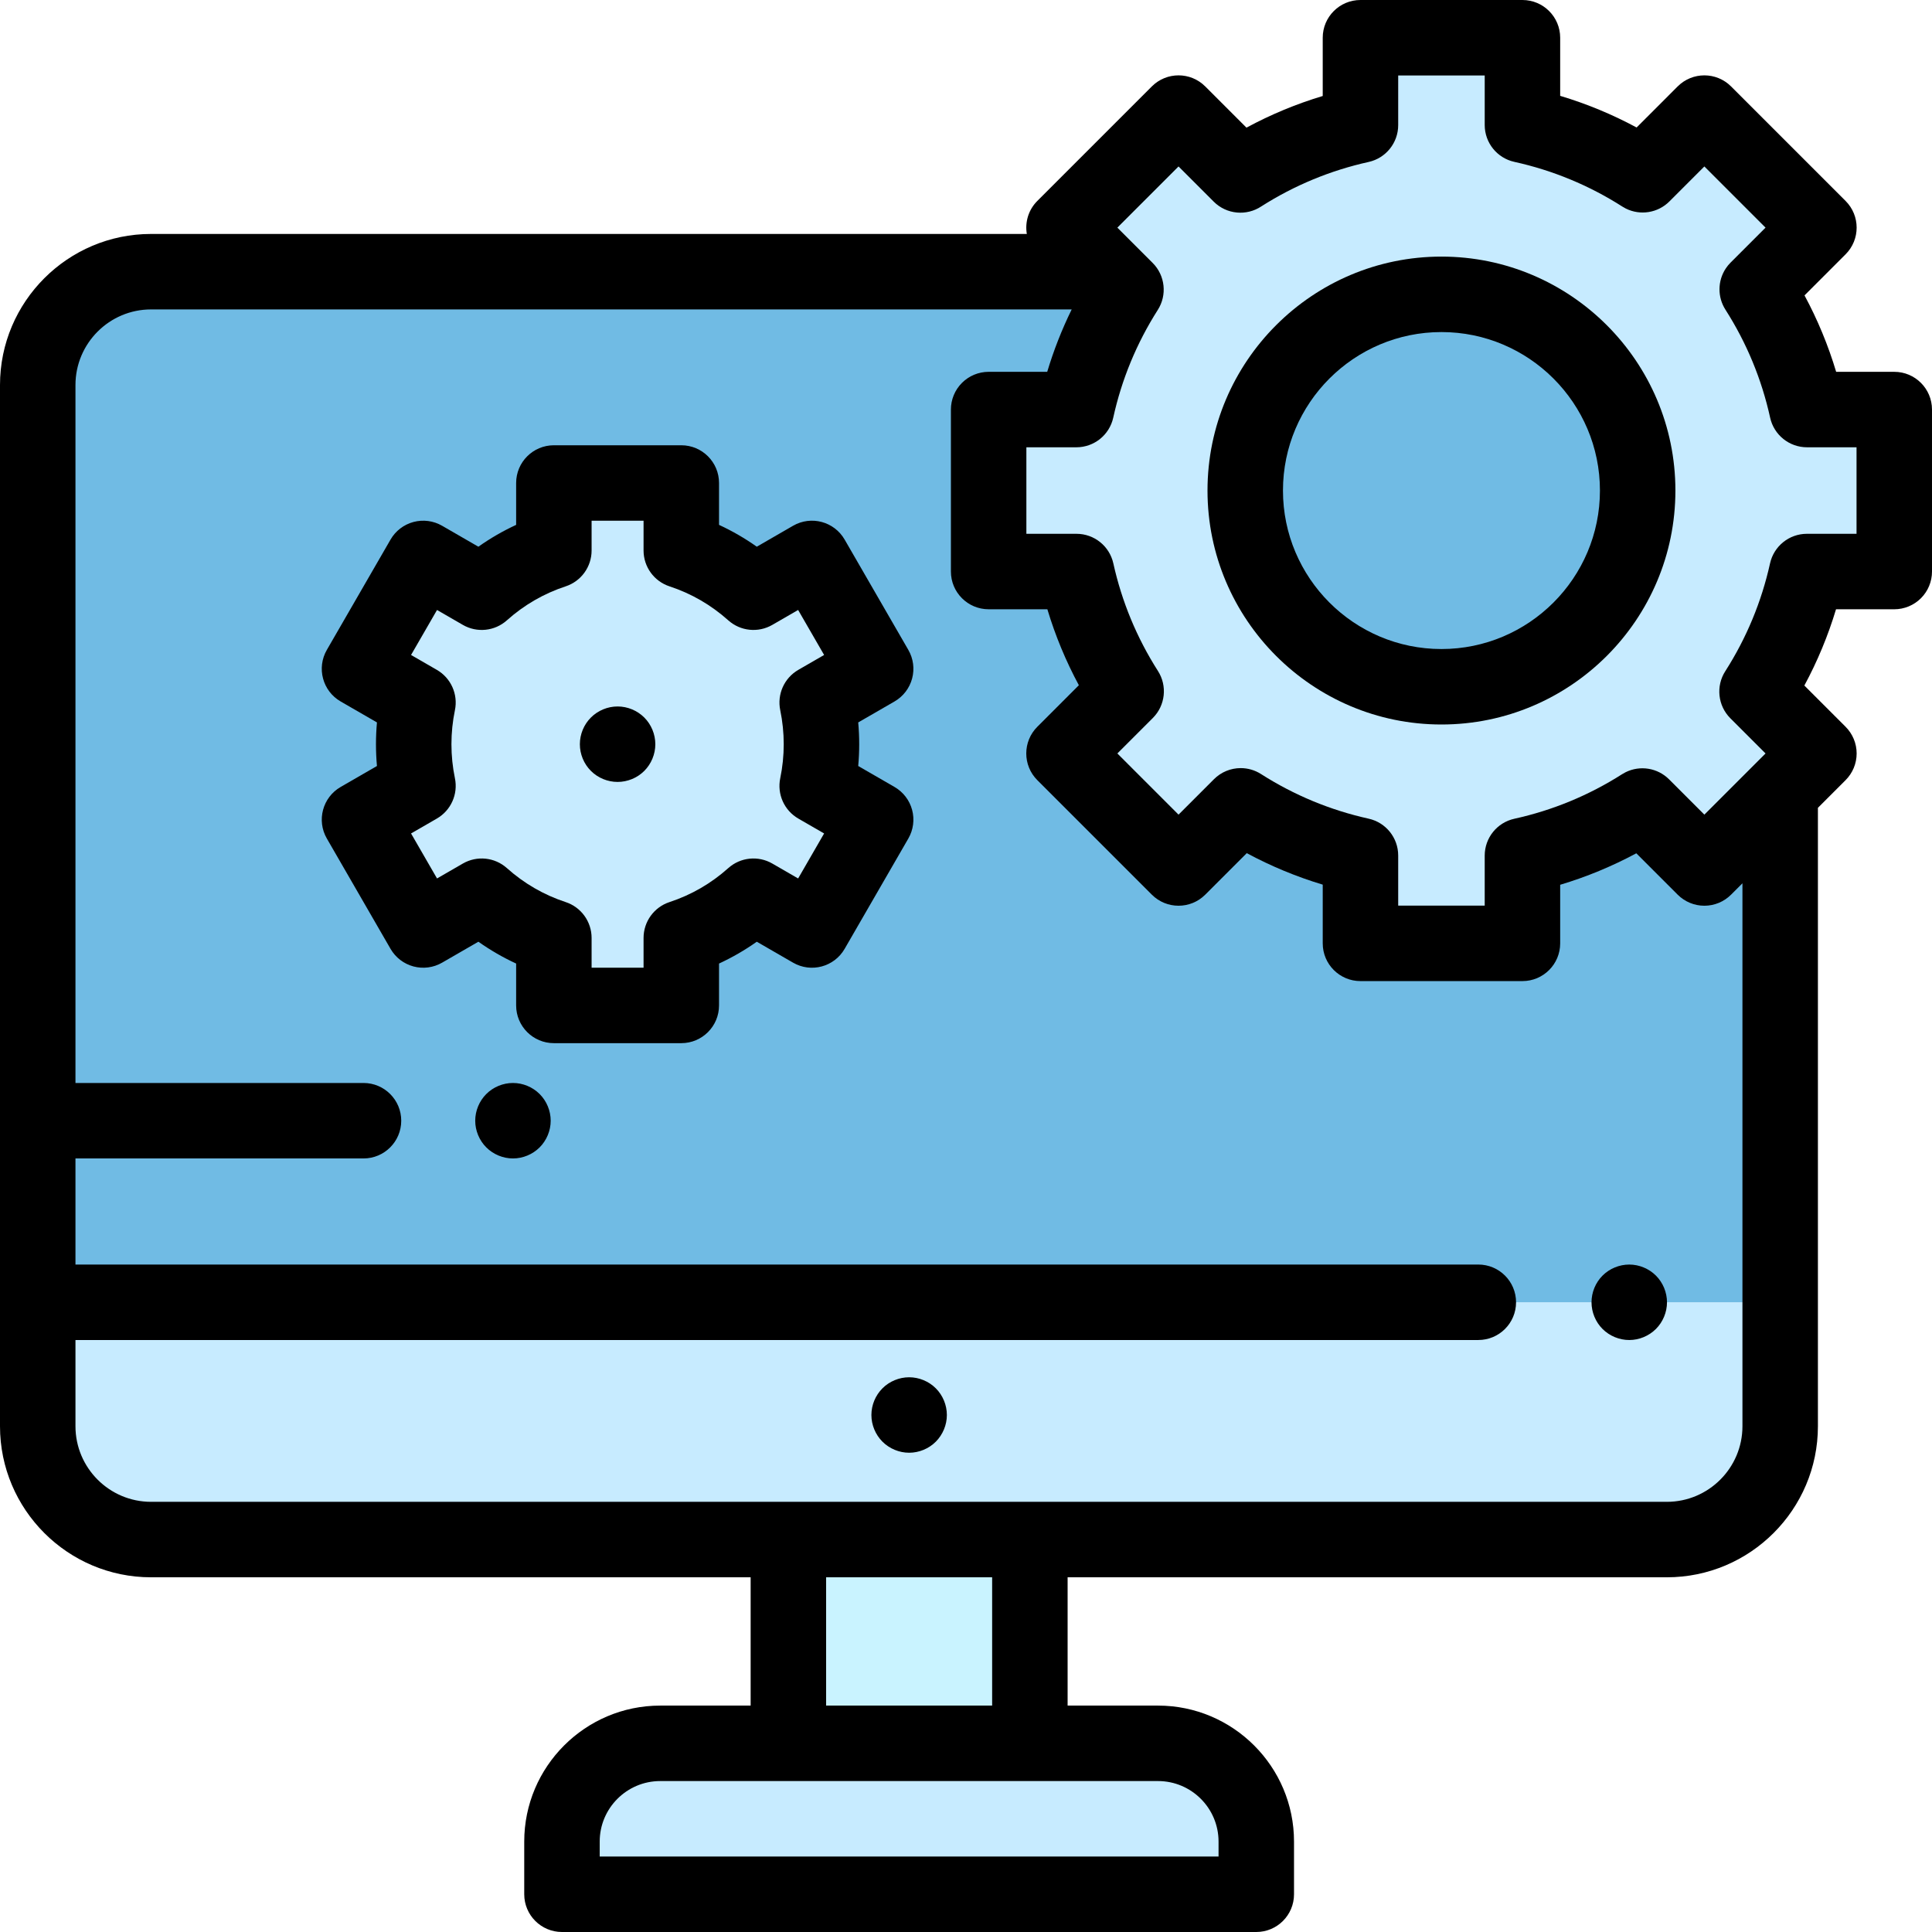
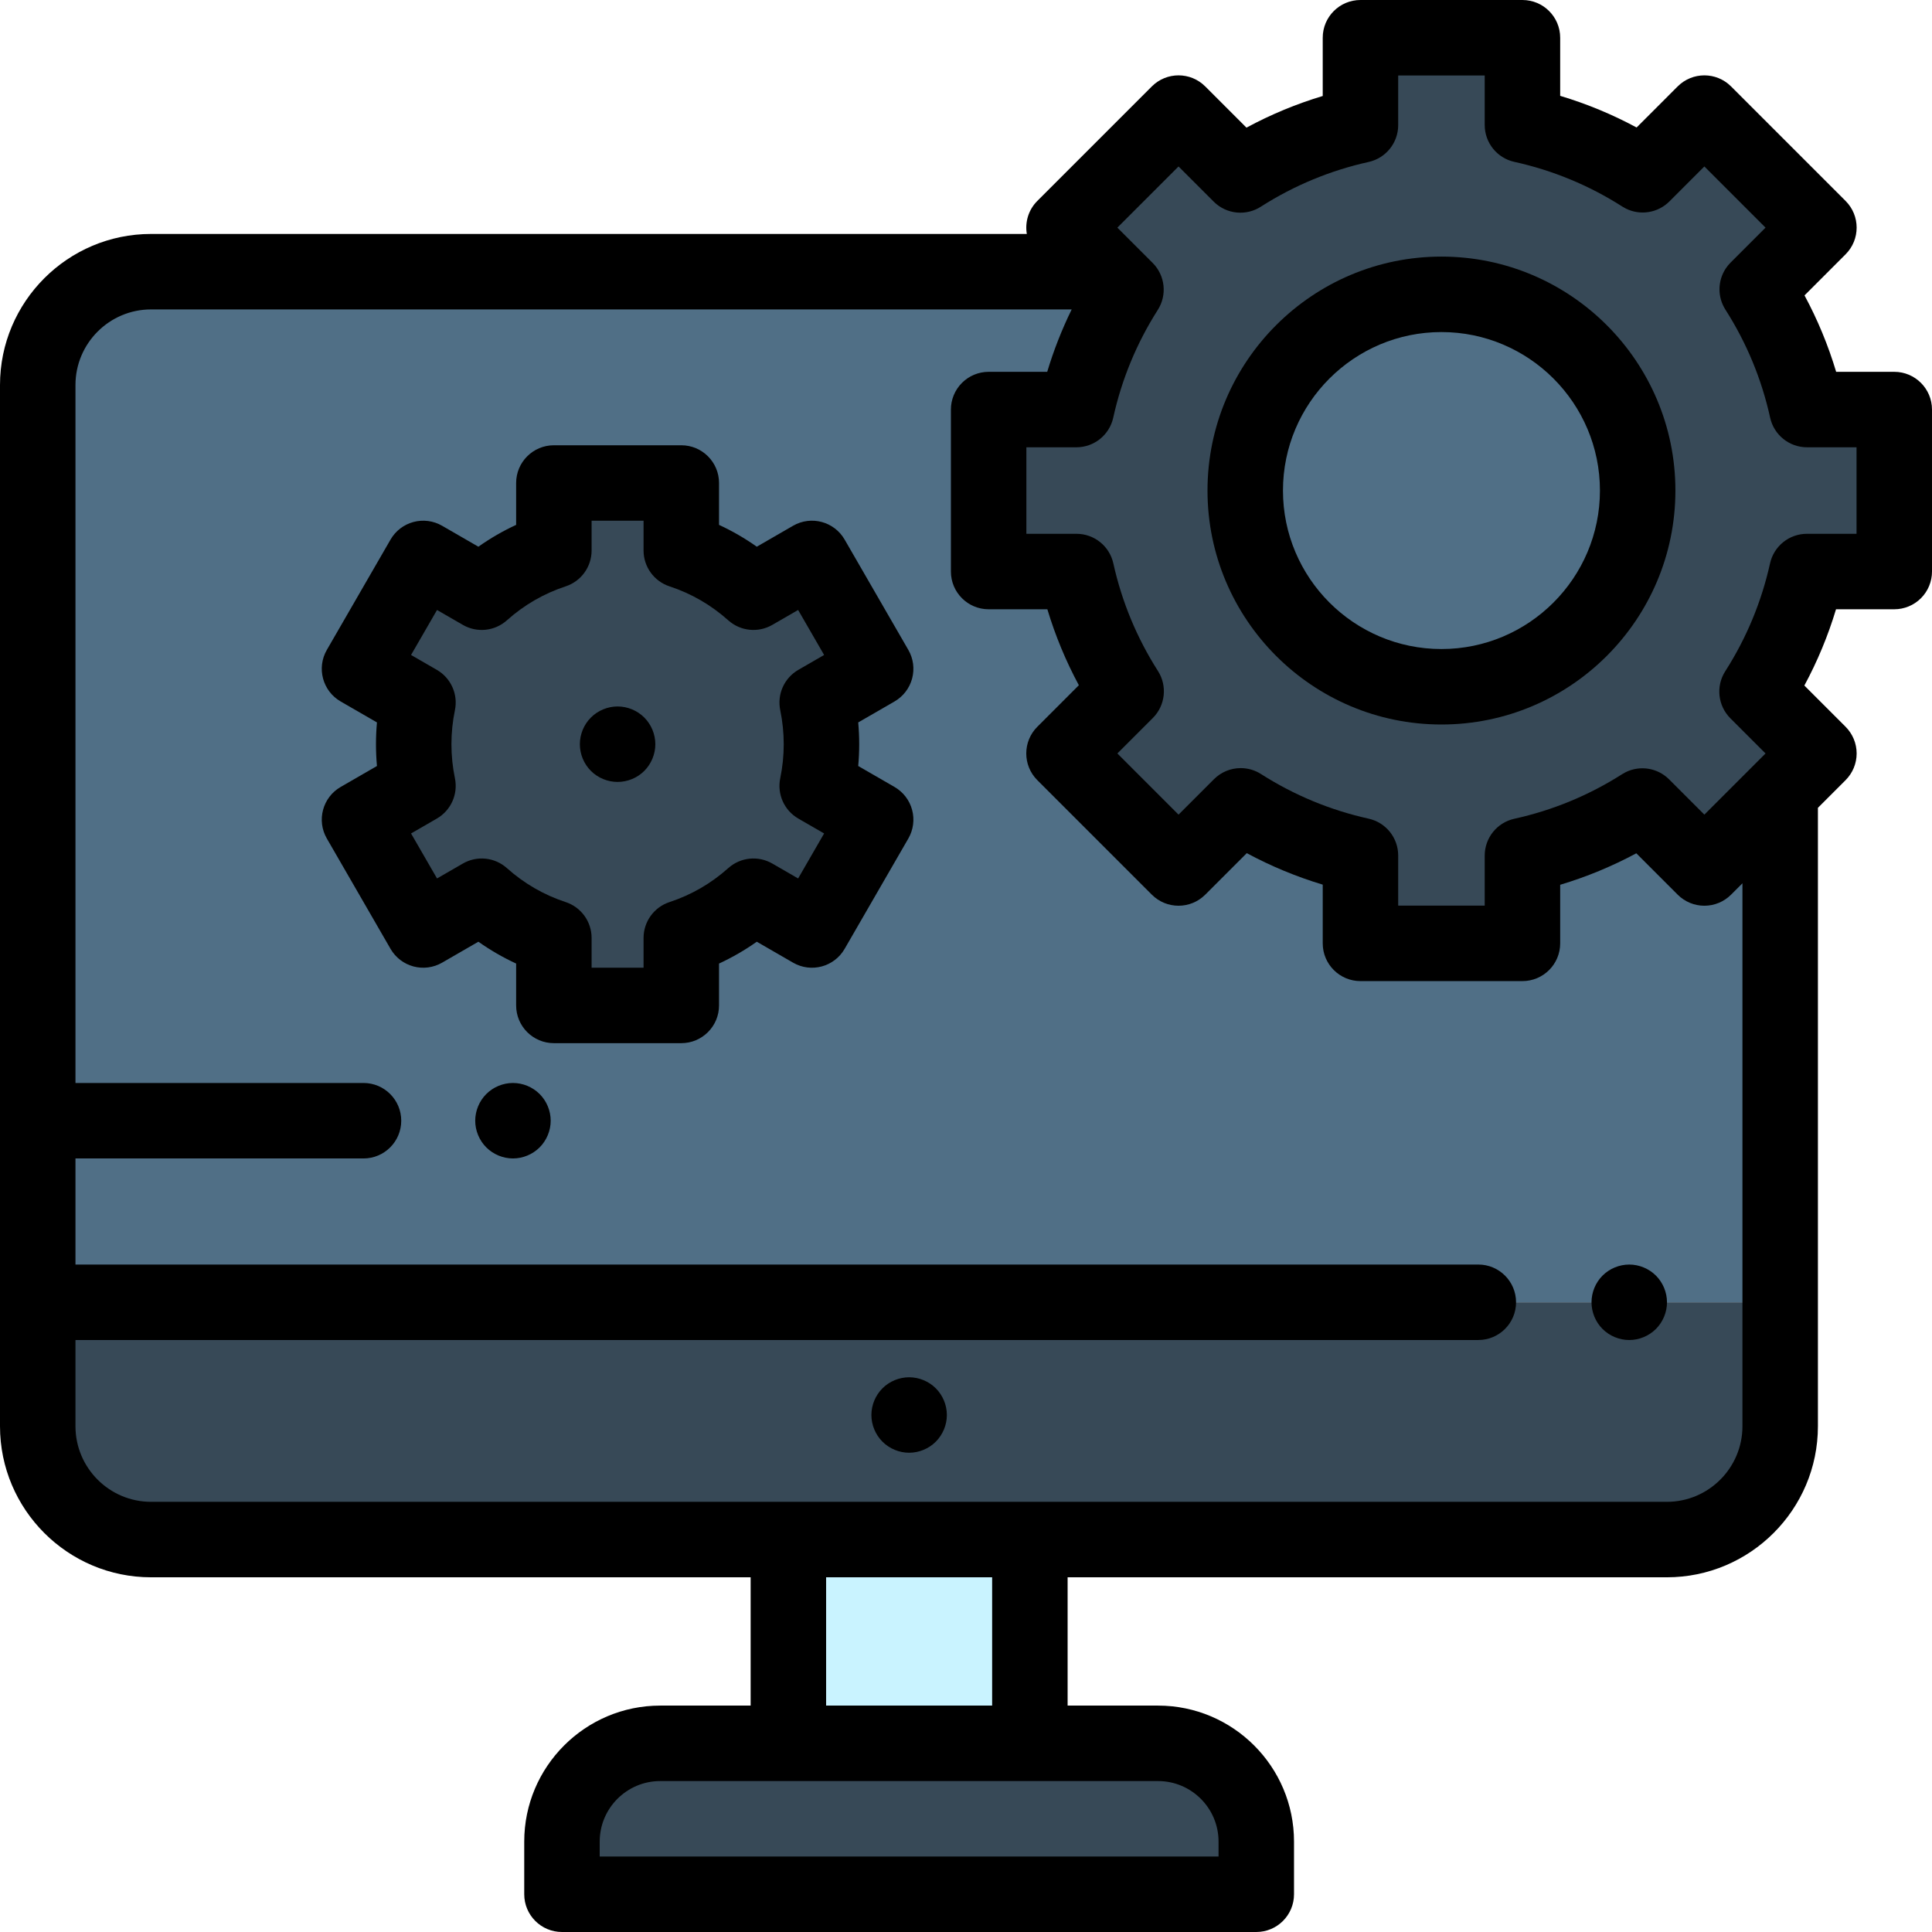
<svg xmlns="http://www.w3.org/2000/svg" version="1.1" id="Layer_1" x="0px" y="0px" viewBox="0 0 512 512" style="enable-background:new 0 0 512 512;" xml:space="preserve" width="512px" height="512px" class="">
  <g>
    <g id="XMLID_816_">
      <g id="XMLID_1455_">
-         <path id="XMLID_1522_" style="fill:#C7EBFF" d="M10,345.117h461.765v32.849c0,16.587-13.446,30.034-30.034,30.034H40.034    C23.447,408,10,394.554,10,377.966V345.117z" data-original="#72D8FF" class="" data-old_color="#72D8FF" />
-         <path id="XMLID_1521_" style="fill:#70BBE4" d="M10,102.034C10,85.446,23.446,72,40.034,72h401.698    c16.587,0,30.034,13.446,30.034,30.034v243.084H10V102.034z" data-original="#FFFFFF" class="" data-old_color="#FFFFFF" />
-         <path id="XMLID_1500_" style="fill:#C7EBFF" d="M148.928,502h184v-13.964c0-14.379-11.657-26.036-26.036-26.036H174.964    c-14.379,0-26.036,11.657-26.036,26.036V502z" data-original="#72D8FF" class="" data-old_color="#72D8FF" />
-         <rect id="XMLID_1497_" x="208.928" y="408" style="fill:#C9F3FF;" width="64" height="54" data-original="#C9F3FF" />
+         <path id="XMLID_1522_" style="fill:#374957" d="M10,345.117h461.765v32.849c0,16.587-13.446,30.034-30.034,30.034H40.034    C23.447,408,10,394.554,10,377.966V345.117z" data-original="#72D8FF" class="" data-old_color="#72D8FF" />
+         <path id="XMLID_1521_" style="fill:#506F86" d="M10,102.034C10,85.446,23.446,72,40.034,72h401.698    c16.587,0,30.034,13.446,30.034,30.034v243.084H10V102.034z" data-original="#FFFFFF" class="active-path" data-old_color="#FFFFFF" />
+         <path id="XMLID_1500_" style="fill:#374957" d="M148.928,502h184v-13.964c0-14.379-11.657-26.036-26.036-26.036H174.964    c-14.379,0-26.036,11.657-26.036,26.036V502z" data-original="#72D8FF" class="" data-old_color="#72D8FF" />
+         <rect id="XMLID_1497_" x="208.928" y="408" style="fill:#C9F3FF;" width="64" height="54" data-original="#C9F3FF" class="" />
      </g>
      <g id="XMLID_1469_">
-         <path id="XMLID_1468_" style="fill:#C7EBFF" d="M502,151.463v-42.926l-0.001-0.001h-23.13    c-2.53-11.495-7.05-22.243-13.188-31.861c-0.001-0.001-0.001-0.003,0-0.004l16.348-16.348v-0.001l-30.353-30.353    c0,0-0.001,0-0.001,0l-16.348,16.348c-0.001,0.001-0.003,0.001-0.004,0c-9.617-6.139-20.365-10.658-31.861-13.188v-23.13    c0,0-0.001-0.001-0.001-0.001h-42.926c0,0-0.001,0-0.001,0.001v23.157c-11.479,2.542-22.211,7.068-31.813,13.209    c-0.001,0.001-0.003,0.001-0.004,0l-16.395-16.395c0,0-0.001,0-0.001,0l-30.353,30.353v0.001l16.424,16.424    c0.001,0.001,0.001,0.003,0,0.004c-6.114,9.598-10.617,20.319-13.141,31.784h-23.254L262,108.537v42.926l0.001,0.001h23.281    c2.535,11.449,7.045,22.154,13.161,31.737c0.001,0.001,0.001,0.003,0,0.004l-16.472,16.472v0.001l30.353,30.353    c0,0,0.001,0,0.001,0l16.472-16.472c0.001-0.001,0.003-0.001,0.003-0.001c9.584,6.117,20.289,10.627,31.738,13.162v23.281    c0,0,0,0.001,0,0.001h42.926c0,0,0.001,0,0.001-0.001v-23.254c11.465-2.523,22.187-7.027,31.784-13.141    c0.001-0.001,0.003-0.001,0.004,0l16.424,16.424c0,0,0.001,0,0.001,0l30.353-30.353v-0.001l-16.395-16.395    c-0.001-0.001-0.001-0.003,0-0.004c6.141-9.602,10.667-20.334,13.209-31.813L502,151.463L502,151.463z" data-original="#72D8FF" class="" data-old_color="#72D8FF" />
-         <circle id="XMLID_1466_" style="fill:#70BBE4" cx="382" cy="130" r="52" data-original="#FFFFFF" class="" data-old_color="#FFFFFF" />
+         <path id="XMLID_1468_" style="fill:#374957" d="M502,151.463v-42.926l-0.001-0.001h-23.13    c-2.53-11.495-7.05-22.243-13.188-31.861c-0.001-0.001-0.001-0.003,0-0.004l16.348-16.348v-0.001l-30.353-30.353    c0,0-0.001,0-0.001,0l-16.348,16.348c-0.001,0.001-0.003,0.001-0.004,0c-9.617-6.139-20.365-10.658-31.861-13.188v-23.13    c0,0-0.001-0.001-0.001-0.001h-42.926c0,0-0.001,0-0.001,0.001v23.157c-11.479,2.542-22.211,7.068-31.813,13.209    c-0.001,0.001-0.003,0.001-0.004,0l-16.395-16.395c0,0-0.001,0-0.001,0l-30.353,30.353v0.001l16.424,16.424    c0.001,0.001,0.001,0.003,0,0.004c-6.114,9.598-10.617,20.319-13.141,31.784h-23.254L262,108.537v42.926l0.001,0.001h23.281    c2.535,11.449,7.045,22.154,13.161,31.737c0.001,0.001,0.001,0.003,0,0.004l-16.472,16.472v0.001l30.353,30.353    c0,0,0.001,0,0.001,0l16.472-16.472c0.001-0.001,0.003-0.001,0.003-0.001c9.584,6.117,20.289,10.627,31.738,13.162v23.281    c0,0,0,0.001,0,0.001h42.926c0,0,0.001,0,0.001-0.001v-23.254c11.465-2.523,22.187-7.027,31.784-13.141    c0.001-0.001,0.003-0.001,0.004,0l16.424,16.424c0,0,0.001,0,0.001,0l30.353-30.353v-0.001l-16.395-16.395    c-0.001-0.001-0.001-0.003,0-0.004c6.141-9.602,10.667-20.334,13.209-31.813L502,151.463L502,151.463z" data-original="#72D8FF" class="" data-old_color="#72D8FF" />
+         <circle id="XMLID_1466_" style="fill:#506F86" cx="382" cy="130" r="52" data-original="#FFFFFF" class="active-path" data-old_color="#FFFFFF" />
      </g>
      <g id="XMLID_1663_">
-         <path id="XMLID_1667_" style="fill:#70BBE4" d="M217.696,197.225c0-3.785-0.391-7.479-1.132-11.044l15.495-8.946l-16.884-29.244    l-15.506,8.952c-5.482-4.903-11.971-8.703-19.118-11.053V128h-33.768v17.89c-7.148,2.35-13.636,6.149-19.118,11.053l-15.506-8.952    l-16.884,29.244l15.495,8.946c-0.741,3.566-1.132,7.259-1.132,11.044c0,3.785,0.391,7.479,1.132,11.044l-15.495,8.946    l16.884,29.244l15.506-8.952c5.482,4.903,11.971,8.703,19.118,11.053v17.89h33.768v-17.89c7.148-2.35,13.636-6.149,19.118-11.053    l15.506,8.952l16.884-29.244l-15.495-8.946C217.305,204.704,217.696,201.01,217.696,197.225z" data-original="#FFFFFF" class="" data-old_color="#FFFFFF" />
-         <path id="XMLID_1666_" style="fill:#C7EBFF" d="M217.696,197.225c0-3.785-0.391-7.479-1.132-11.044l15.495-8.946l-16.884-29.244    l-15.506,8.952c-5.482-4.903-11.971-8.703-19.118-11.053V128h-33.768v17.89c-7.148,2.35-13.636,6.149-19.118,11.053l-15.506-8.952    l-16.884,29.244l15.495,8.946c-0.741,3.566-1.132,7.259-1.132,11.044c0,3.785,0.391,7.479,1.132,11.044l-15.495,8.946    l16.884,29.244l15.506-8.952c5.482,4.903,11.971,8.703,19.118,11.053v17.89h33.768v-17.89c7.148-2.35,13.636-6.149,19.118-11.053    l15.506,8.952l16.884-29.244l-15.495-8.946C217.305,204.704,217.696,201.01,217.696,197.225z" data-original="#A0E557" class="active-path" data-old_color="#A0E557" />
+         <path id="XMLID_1667_" style="fill:#506F86" d="M217.696,197.225c0-3.785-0.391-7.479-1.132-11.044l15.495-8.946l-16.884-29.244    l-15.506,8.952c-5.482-4.903-11.971-8.703-19.118-11.053V128h-33.768v17.89c-7.148,2.35-13.636,6.149-19.118,11.053l-15.506-8.952    l-16.884,29.244l15.495,8.946c-0.741,3.566-1.132,7.259-1.132,11.044c0,3.785,0.391,7.479,1.132,11.044l-15.495,8.946    l16.884,29.244l15.506-8.952c5.482,4.903,11.971,8.703,19.118,11.053v17.89h33.768v-17.89c7.148-2.35,13.636-6.149,19.118-11.053    l15.506,8.952l16.884-29.244l-15.495-8.946C217.305,204.704,217.696,201.01,217.696,197.225z" data-original="#FFFFFF" class="active-path" data-old_color="#FFFFFF" />
+         <path id="XMLID_1666_" style="fill:#374957" d="M217.696,197.225c0-3.785-0.391-7.479-1.132-11.044l15.495-8.946l-16.884-29.244    l-15.506,8.952c-5.482-4.903-11.971-8.703-19.118-11.053V128h-33.768v17.89c-7.148,2.35-13.636,6.149-19.118,11.053l-15.506-8.952    l-16.884,29.244l15.495,8.946c-0.741,3.566-1.132,7.259-1.132,11.044c0,3.785,0.391,7.479,1.132,11.044l-15.495,8.946    l16.884,29.244l15.506-8.952c5.482,4.903,11.971,8.703,19.118,11.053v17.89h33.768v-17.89c7.148-2.35,13.636-6.149,19.118-11.053    l15.506,8.952l16.884-29.244l-15.495-8.946C217.305,204.704,217.696,201.01,217.696,197.225z" data-original="#A0E557" class="" data-old_color="#A0E557" />
        <g id="XMLID_709_">
-           <path id="XMLID_710_" d="M240.93,364.99c-2.63,0-5.21,1.069-7.07,2.93c-1.859,1.86-2.93,4.43-2.93,7.07     c0,2.63,1.07,5.21,2.93,7.069c1.86,1.86,4.44,2.931,7.07,2.931s5.21-1.07,7.07-2.931c1.859-1.87,2.93-4.439,2.93-7.069     c0-2.641-1.07-5.21-2.93-7.07C246.14,366.06,243.56,364.99,240.93,364.99z" data-original="#000000" class="" />
-           <path id="XMLID_734_" d="M431.77,335.12c-2.64,0-5.22,1.069-7.08,2.93c-1.859,1.86-2.92,4.43-2.92,7.07     c0,2.63,1.061,5.21,2.92,7.069c1.86,1.86,4.44,2.931,7.08,2.931c2.63,0,5.2-1.07,7.07-2.931c1.86-1.87,2.93-4.439,2.93-7.069     s-1.069-5.21-2.93-7.07C436.97,336.189,434.399,335.12,431.77,335.12z" data-original="#000000" class="" />
-           <path id="XMLID_735_" d="M135.939,287c-2.63,0-5.21,1.069-7.069,2.93c-1.86,1.86-2.931,4.44-2.931,7.07s1.07,5.21,2.931,7.069     c1.859,1.86,4.439,2.931,7.069,2.931s5.21-1.07,7.07-2.931c1.86-1.859,2.93-4.439,2.93-7.069s-1.069-5.21-2.93-7.07     S138.569,287,135.939,287z" data-original="#000000" class="" />
-           <path id="XMLID_744_" d="M511.999,108.537c0-5.523-4.478-10-10-10H486.6c-2.103-7.023-4.907-13.797-8.385-20.255l10.886-10.887     c3.905-3.905,3.905-10.237,0-14.142l-30.354-30.353c-3.906-3.905-10.236-3.905-14.143,0l-10.886,10.886     c-6.459-3.478-13.231-6.282-20.255-8.386L413.463,10c0-5.522-4.478-10-10-10l-42.927,0c-5.522,0-10,4.477-10,10v15.437     c-7.009,2.108-13.768,4.914-20.212,8.391l-10.929-10.929c-3.906-3.905-10.236-3.905-14.143,0l-30.354,30.354     c-2.38,2.381-3.301,5.662-2.78,8.746H40.033C17.959,62,0,79.959,0,102.034v275.933C0,400.041,17.959,418,40.033,418h158.895v34     h-23.964c-19.87,0-36.036,16.166-36.036,36.036V502c0,5.522,4.478,10,10,10h184c5.522,0,10-4.478,10-10v-13.964     c0-19.87-16.165-36.036-36.035-36.036h-23.965v-34h158.804c22.075,0,40.034-17.959,40.034-40.033V214.081l7.335-7.335     c1.875-1.875,2.929-4.419,2.929-7.071c0-2.652-1.054-5.196-2.929-7.071l-10.929-10.928c3.478-6.445,6.283-13.203,8.392-20.212     l15.437,0c2.652,0,5.196-1.054,7.071-2.929s2.929-4.419,2.929-7.071L511.999,108.537z M322.928,488.036V492h-164v-3.964     c0-8.843,7.193-16.036,16.036-16.036h131.929C315.734,472,322.928,479.193,322.928,488.036z M262.928,452h-44v-34h44V452z      M461.766,377.967c0,11.046-8.987,20.033-20.034,20.033H40.033C28.987,398,20,389.013,20,377.967v-22.85h371.771     c5.522,0,10-4.478,10-10s-4.478-10-10-10H20V307h76.333c5.522,0,10-4.478,10-10s-4.478-10-10-10H20V102.034     C20,90.987,28.987,82,40.033,82h243.976c-2.609,5.327-4.781,10.849-6.485,16.537l-15.523,0c-2.652,0-5.196,1.054-7.071,2.929     S252,105.885,252,108.537l0.001,42.926c0,5.523,4.478,10,10,10h15.56c2.1,6.979,4.892,13.71,8.349,20.131l-11.01,11.011     c-3.905,3.905-3.905,10.237,0,14.142l30.354,30.353c3.906,3.905,10.236,3.905,14.143,0l11.01-11.01     c6.421,3.458,13.153,6.25,20.131,8.349L350.537,250c0,5.522,4.478,10,10,10l42.927-0.001c5.522,0,10-4.477,10-10v-15.524     c6.993-2.094,13.739-4.884,20.174-8.342l10.967,10.967c1.876,1.875,4.419,2.929,7.071,2.929s5.195-1.054,7.071-2.929l3.019-3.019     V377.967z M492,141.463h-13.157c-4.689,0-8.749,3.259-9.764,7.838c-2.253,10.173-6.244,19.789-11.864,28.578     c-2.532,3.949-1.98,9.144,1.348,12.472l9.325,9.325l-16.212,16.211l-9.353-9.353c-3.045-3.043-7.696-3.799-11.547-1.874     c-0.31,0.154-0.61,0.325-0.901,0.51c-8.788,5.599-18.397,9.571-28.561,11.809c-4.585,1.009-7.851,5.071-7.851,9.766L393.463,240     l-22.927,0v-13.281c0-4.69-3.259-8.75-7.838-9.764c-10.148-2.247-19.744-6.227-28.52-11.828c-1.606-1.026-3.474-1.571-5.38-1.571     c-2.652,0-5.198,1.055-7.074,2.93l-9.4,9.401l-16.211-16.212l9.4-9.4c3.328-3.328,3.88-8.522,1.349-12.471     c-5.596-8.771-9.571-18.36-11.817-28.503c-1.014-4.579-5.074-7.838-9.764-7.838l-13.281,0l0.001-22.926h13.253     c4.694,0,8.757-3.266,9.767-7.851c2.234-10.153,6.202-19.753,11.794-28.538c2.53-3.948,1.979-9.143-1.349-12.47l-9.354-9.354     l16.212-16.211l9.324,9.324c3.429,3.428,8.729,3.845,12.613,1.258c8.75-5.572,18.316-9.533,28.437-11.773     c4.578-1.014,7.838-5.074,7.838-9.763L370.537,20l22.927,0v13.13c0,4.694,3.266,8.757,7.851,9.766     c10.191,2.244,19.824,6.231,28.629,11.852c0.294,0.188,0.598,0.359,0.909,0.515c3.847,1.924,8.503,1.17,11.547-1.874l9.276-9.277     l16.211,16.212l-9.276,9.276c-0.466,0.466-0.884,0.976-1.249,1.524c-2.207,3.31-2.239,7.61-0.098,10.949     c5.615,8.801,9.599,18.427,11.839,28.611c1.009,4.585,5.071,7.851,9.767,7.851l13.131,0V141.463z" data-original="#000000" class="" />
-           <path id="XMLID_999_" d="M382,68c-34.187,0-62,27.813-62,62s27.813,62,62,62s62-27.813,62-62S416.187,68,382,68z M382,172     c-23.159,0-42-18.841-42-42s18.841-42,42-42s42,18.841,42,42S405.159,172,382,172z" data-original="#000000" class="" />
-           <path id="XMLID_1012_" d="M163.67,187.22c-2.641,0-5.21,1.07-7.07,2.93c-1.87,1.86-2.93,4.44-2.93,7.08     c0,2.63,1.06,5.21,2.93,7.07c1.86,1.86,4.43,2.92,7.07,2.92c2.63,0,5.21-1.06,7.07-2.92c1.859-1.86,2.93-4.44,2.93-7.07     c0-2.64-1.07-5.22-2.93-7.08C168.88,188.29,166.3,187.22,163.67,187.22z" data-original="#000000" class="" />
-           <path id="XMLID_1094_" d="M241.719,179.822c0.687-2.562,0.327-5.291-0.999-7.588l-16.885-29.244     c-2.761-4.782-8.877-6.422-13.66-3.66l-9.618,5.553c-3.159-2.234-6.501-4.167-10.006-5.786V128c0-5.523-4.478-10-10-10h-33.769     c-5.522,0-10,4.477-10,10v11.097c-3.505,1.62-6.847,3.552-10.006,5.786l-9.618-5.553c-2.297-1.326-5.027-1.684-7.588-0.999     c-2.563,0.687-4.746,2.362-6.072,4.659l-16.884,29.244c-2.762,4.783-1.123,10.898,3.66,13.66l9.622,5.556     c-0.172,1.918-0.259,3.847-0.259,5.774s0.087,3.856,0.259,5.774l-9.622,5.556c-4.783,2.761-6.422,8.877-3.66,13.66l16.884,29.244     c1.326,2.297,3.51,3.973,6.072,4.659c2.561,0.686,5.291,0.328,7.588-0.999l9.618-5.553c3.159,2.234,6.501,4.167,10.006,5.786     v11.097c0,5.522,4.478,10,10,10h33.769c5.522,0,10-4.478,10-10v-11.097c3.505-1.62,6.847-3.552,10.006-5.786l9.618,5.553     c4.784,2.761,10.898,1.123,13.66-3.66l16.885-29.244c1.326-2.297,1.686-5.026,0.999-7.588c-0.687-2.562-2.362-4.746-4.659-6.072     L227.437,203c0.173-1.919,0.26-3.848,0.26-5.774s-0.087-3.855-0.26-5.775l9.623-5.556     C239.356,184.568,241.032,182.384,241.719,179.822z M206.773,188.213c0.612,2.95,0.923,5.982,0.923,9.012     s-0.311,6.062-0.923,9.012c-0.877,4.225,1.055,8.536,4.791,10.693l6.835,3.946l-6.885,11.924l-6.846-3.952     c-3.739-2.159-8.445-1.674-11.666,1.207c-4.56,4.078-9.8,7.108-15.575,9.006c-4.104,1.349-6.877,5.18-6.877,9.5v7.89h-13.769     v-7.89c0-4.32-2.773-8.151-6.877-9.5c-5.775-1.898-11.016-4.929-15.575-9.006c-3.22-2.881-7.925-3.367-11.666-1.207l-6.846,3.952     l-6.884-11.924l6.834-3.946c3.736-2.157,5.668-6.468,4.791-10.693c-0.611-2.947-0.922-5.979-0.922-9.012s0.311-6.064,0.922-9.012     c0.877-4.225-1.054-8.535-4.791-10.693l-6.834-3.946l6.884-11.923l6.846,3.952c3.739,2.16,8.445,1.674,11.666-1.207     c4.56-4.078,9.8-7.108,15.575-9.006c4.104-1.349,6.877-5.18,6.877-9.5V138h13.769v7.89c0,4.32,2.773,8.151,6.877,9.5     c5.775,1.898,11.016,4.929,15.575,9.006c3.219,2.879,7.924,3.366,11.666,1.207l6.846-3.953l6.885,11.924l-6.835,3.946     C207.828,179.678,205.896,183.989,206.773,188.213z" data-original="#000000" class="" />
+           <path id="XMLID_710_" d="M240.93,364.99c-2.63,0-5.21,1.069-7.07,2.93c-1.859,1.86-2.93,4.43-2.93,7.07     c0,2.63,1.07,5.21,2.93,7.069c1.86,1.86,4.44,2.931,7.07,2.931s5.21-1.07,7.07-2.931c1.859-1.87,2.93-4.439,2.93-7.069     c0-2.641-1.07-5.21-2.93-7.07C246.14,366.06,243.56,364.99,240.93,364.99z" data-original="#000000" class="" style="fill:#000000" />
+           <path id="XMLID_734_" d="M431.77,335.12c-2.64,0-5.22,1.069-7.08,2.93c-1.859,1.86-2.92,4.43-2.92,7.07     c0,2.63,1.061,5.21,2.92,7.069c1.86,1.86,4.44,2.931,7.08,2.931c2.63,0,5.2-1.07,7.07-2.931c1.86-1.87,2.93-4.439,2.93-7.069     s-1.069-5.21-2.93-7.07C436.97,336.189,434.399,335.12,431.77,335.12z" data-original="#000000" class="" style="fill:#000000" />
+           <path id="XMLID_735_" d="M135.939,287c-2.63,0-5.21,1.069-7.069,2.93c-1.86,1.86-2.931,4.44-2.931,7.07s1.07,5.21,2.931,7.069     c1.859,1.86,4.439,2.931,7.069,2.931s5.21-1.07,7.07-2.931c1.86-1.859,2.93-4.439,2.93-7.069s-1.069-5.21-2.93-7.07     S138.569,287,135.939,287z" data-original="#000000" class="" style="fill:#000000" />
+           <path id="XMLID_744_" d="M511.999,108.537c0-5.523-4.478-10-10-10H486.6c-2.103-7.023-4.907-13.797-8.385-20.255l10.886-10.887     c3.905-3.905,3.905-10.237,0-14.142l-30.354-30.353c-3.906-3.905-10.236-3.905-14.143,0l-10.886,10.886     c-6.459-3.478-13.231-6.282-20.255-8.386L413.463,10c0-5.522-4.478-10-10-10l-42.927,0c-5.522,0-10,4.477-10,10v15.437     c-7.009,2.108-13.768,4.914-20.212,8.391l-10.929-10.929c-3.906-3.905-10.236-3.905-14.143,0l-30.354,30.354     c-2.38,2.381-3.301,5.662-2.78,8.746H40.033C17.959,62,0,79.959,0,102.034v275.933C0,400.041,17.959,418,40.033,418h158.895v34     h-23.964c-19.87,0-36.036,16.166-36.036,36.036V502c0,5.522,4.478,10,10,10h184c5.522,0,10-4.478,10-10v-13.964     c0-19.87-16.165-36.036-36.035-36.036h-23.965v-34h158.804c22.075,0,40.034-17.959,40.034-40.033V214.081l7.335-7.335     c1.875-1.875,2.929-4.419,2.929-7.071c0-2.652-1.054-5.196-2.929-7.071l-10.929-10.928c3.478-6.445,6.283-13.203,8.392-20.212     l15.437,0c2.652,0,5.196-1.054,7.071-2.929s2.929-4.419,2.929-7.071L511.999,108.537z M322.928,488.036V492h-164v-3.964     c0-8.843,7.193-16.036,16.036-16.036h131.929C315.734,472,322.928,479.193,322.928,488.036z M262.928,452h-44v-34h44V452z      M461.766,377.967c0,11.046-8.987,20.033-20.034,20.033H40.033C28.987,398,20,389.013,20,377.967v-22.85h371.771     c5.522,0,10-4.478,10-10s-4.478-10-10-10H20V307h76.333c5.522,0,10-4.478,10-10s-4.478-10-10-10H20V102.034     C20,90.987,28.987,82,40.033,82h243.976c-2.609,5.327-4.781,10.849-6.485,16.537l-15.523,0c-2.652,0-5.196,1.054-7.071,2.929     S252,105.885,252,108.537l0.001,42.926c0,5.523,4.478,10,10,10h15.56c2.1,6.979,4.892,13.71,8.349,20.131l-11.01,11.011     c-3.905,3.905-3.905,10.237,0,14.142l30.354,30.353c3.906,3.905,10.236,3.905,14.143,0l11.01-11.01     c6.421,3.458,13.153,6.25,20.131,8.349L350.537,250c0,5.522,4.478,10,10,10l42.927-0.001c5.522,0,10-4.477,10-10v-15.524     c6.993-2.094,13.739-4.884,20.174-8.342l10.967,10.967c1.876,1.875,4.419,2.929,7.071,2.929s5.195-1.054,7.071-2.929l3.019-3.019     V377.967z M492,141.463h-13.157c-4.689,0-8.749,3.259-9.764,7.838c-2.253,10.173-6.244,19.789-11.864,28.578     c-2.532,3.949-1.98,9.144,1.348,12.472l9.325,9.325l-16.212,16.211l-9.353-9.353c-3.045-3.043-7.696-3.799-11.547-1.874     c-0.31,0.154-0.61,0.325-0.901,0.51c-8.788,5.599-18.397,9.571-28.561,11.809c-4.585,1.009-7.851,5.071-7.851,9.766L393.463,240     l-22.927,0v-13.281c0-4.69-3.259-8.75-7.838-9.764c-10.148-2.247-19.744-6.227-28.52-11.828c-1.606-1.026-3.474-1.571-5.38-1.571     c-2.652,0-5.198,1.055-7.074,2.93l-9.4,9.401l-16.211-16.212l9.4-9.4c3.328-3.328,3.88-8.522,1.349-12.471     c-5.596-8.771-9.571-18.36-11.817-28.503c-1.014-4.579-5.074-7.838-9.764-7.838l-13.281,0l0.001-22.926h13.253     c4.694,0,8.757-3.266,9.767-7.851c2.234-10.153,6.202-19.753,11.794-28.538c2.53-3.948,1.979-9.143-1.349-12.47l-9.354-9.354     l16.212-16.211l9.324,9.324c3.429,3.428,8.729,3.845,12.613,1.258c8.75-5.572,18.316-9.533,28.437-11.773     c4.578-1.014,7.838-5.074,7.838-9.763L370.537,20l22.927,0v13.13c0,4.694,3.266,8.757,7.851,9.766     c10.191,2.244,19.824,6.231,28.629,11.852c0.294,0.188,0.598,0.359,0.909,0.515c3.847,1.924,8.503,1.17,11.547-1.874l9.276-9.277     l16.211,16.212l-9.276,9.276c-0.466,0.466-0.884,0.976-1.249,1.524c-2.207,3.31-2.239,7.61-0.098,10.949     c5.615,8.801,9.599,18.427,11.839,28.611c1.009,4.585,5.071,7.851,9.767,7.851l13.131,0V141.463z" data-original="#000000" class="" style="fill:#000000" />
+           <path id="XMLID_999_" d="M382,68c-34.187,0-62,27.813-62,62s27.813,62,62,62s62-27.813,62-62S416.187,68,382,68z M382,172     c-23.159,0-42-18.841-42-42s18.841-42,42-42s42,18.841,42,42S405.159,172,382,172z" data-original="#000000" class="" style="fill:#000000" />
+           <path id="XMLID_1012_" d="M163.67,187.22c-2.641,0-5.21,1.07-7.07,2.93c-1.87,1.86-2.93,4.44-2.93,7.08     c0,2.63,1.06,5.21,2.93,7.07c1.86,1.86,4.43,2.92,7.07,2.92c2.63,0,5.21-1.06,7.07-2.92c1.859-1.86,2.93-4.44,2.93-7.07     c0-2.64-1.07-5.22-2.93-7.08C168.88,188.29,166.3,187.22,163.67,187.22z" data-original="#000000" class="" style="fill:#000000" />
+           <path id="XMLID_1094_" d="M241.719,179.822c0.687-2.562,0.327-5.291-0.999-7.588l-16.885-29.244     c-2.761-4.782-8.877-6.422-13.66-3.66l-9.618,5.553c-3.159-2.234-6.501-4.167-10.006-5.786V128c0-5.523-4.478-10-10-10h-33.769     c-5.522,0-10,4.477-10,10v11.097c-3.505,1.62-6.847,3.552-10.006,5.786l-9.618-5.553c-2.297-1.326-5.027-1.684-7.588-0.999     c-2.563,0.687-4.746,2.362-6.072,4.659l-16.884,29.244c-2.762,4.783-1.123,10.898,3.66,13.66l9.622,5.556     c-0.172,1.918-0.259,3.847-0.259,5.774s0.087,3.856,0.259,5.774l-9.622,5.556c-4.783,2.761-6.422,8.877-3.66,13.66l16.884,29.244     c1.326,2.297,3.51,3.973,6.072,4.659c2.561,0.686,5.291,0.328,7.588-0.999l9.618-5.553c3.159,2.234,6.501,4.167,10.006,5.786     v11.097c0,5.522,4.478,10,10,10h33.769c5.522,0,10-4.478,10-10v-11.097c3.505-1.62,6.847-3.552,10.006-5.786l9.618,5.553     c4.784,2.761,10.898,1.123,13.66-3.66l16.885-29.244c1.326-2.297,1.686-5.026,0.999-7.588c-0.687-2.562-2.362-4.746-4.659-6.072     L227.437,203c0.173-1.919,0.26-3.848,0.26-5.774s-0.087-3.855-0.26-5.775l9.623-5.556     C239.356,184.568,241.032,182.384,241.719,179.822z M206.773,188.213c0.612,2.95,0.923,5.982,0.923,9.012     s-0.311,6.062-0.923,9.012c-0.877,4.225,1.055,8.536,4.791,10.693l6.835,3.946l-6.885,11.924l-6.846-3.952     c-3.739-2.159-8.445-1.674-11.666,1.207c-4.56,4.078-9.8,7.108-15.575,9.006c-4.104,1.349-6.877,5.18-6.877,9.5v7.89h-13.769     v-7.89c0-4.32-2.773-8.151-6.877-9.5c-5.775-1.898-11.016-4.929-15.575-9.006c-3.22-2.881-7.925-3.367-11.666-1.207l-6.846,3.952     l-6.884-11.924l6.834-3.946c3.736-2.157,5.668-6.468,4.791-10.693c-0.611-2.947-0.922-5.979-0.922-9.012s0.311-6.064,0.922-9.012     c0.877-4.225-1.054-8.535-4.791-10.693l-6.834-3.946l6.884-11.923l6.846,3.952c3.739,2.16,8.445,1.674,11.666-1.207     c4.56-4.078,9.8-7.108,15.575-9.006c4.104-1.349,6.877-5.18,6.877-9.5V138h13.769v7.89c0,4.32,2.773,8.151,6.877,9.5     c5.775,1.898,11.016,4.929,15.575,9.006c3.219,2.879,7.924,3.366,11.666,1.207l6.846-3.953l6.885,11.924l-6.835,3.946     C207.828,179.678,205.896,183.989,206.773,188.213z" data-original="#000000" class="" style="fill:#000000" />
        </g>
      </g>
    </g>
  </g>
</svg>
